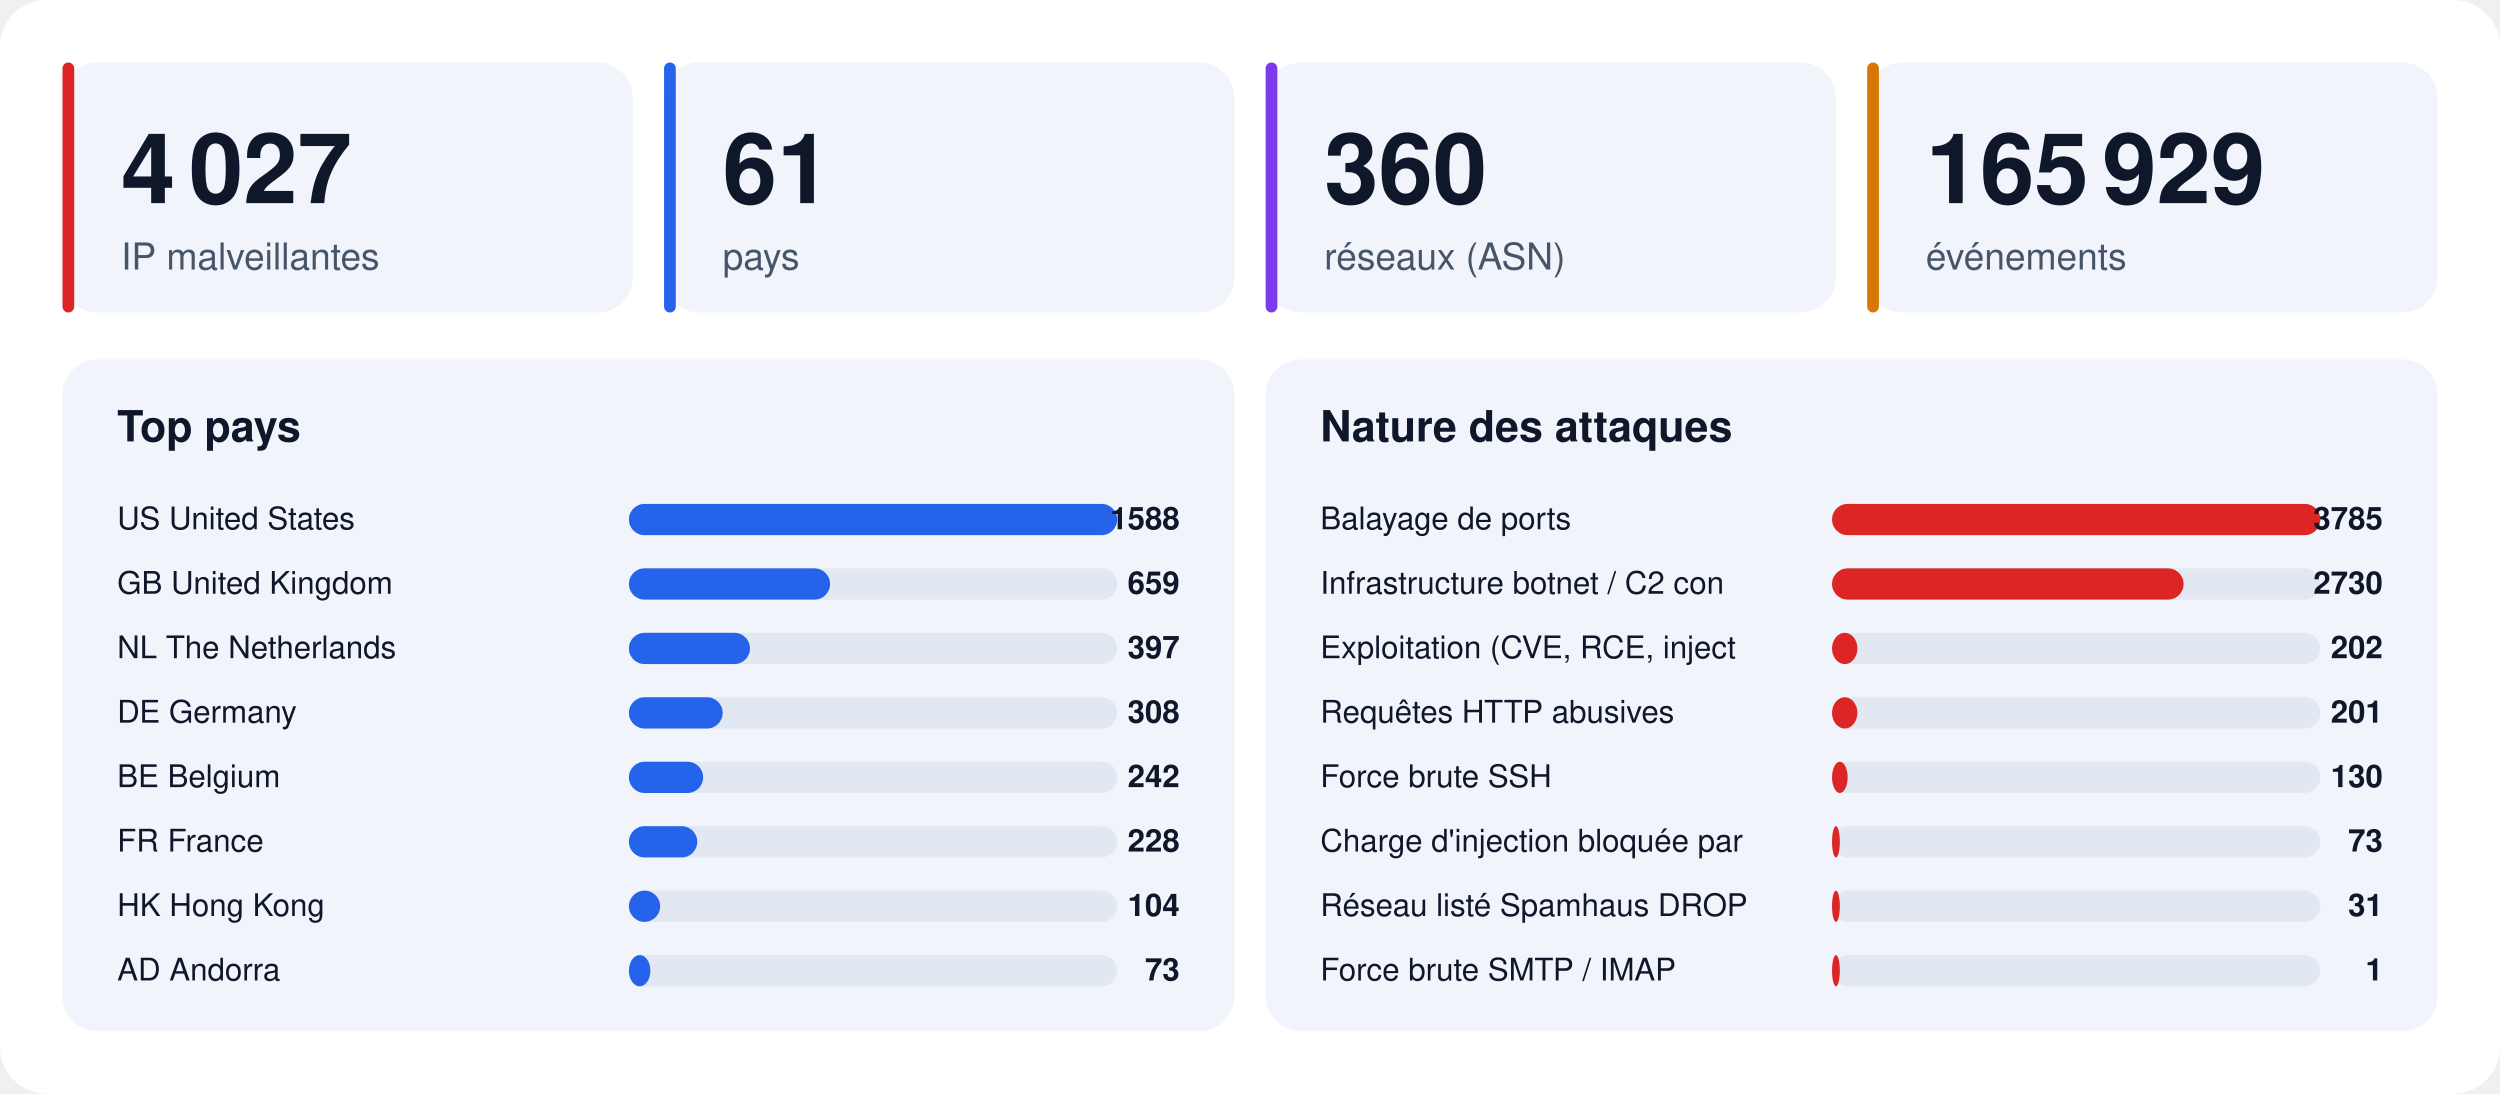
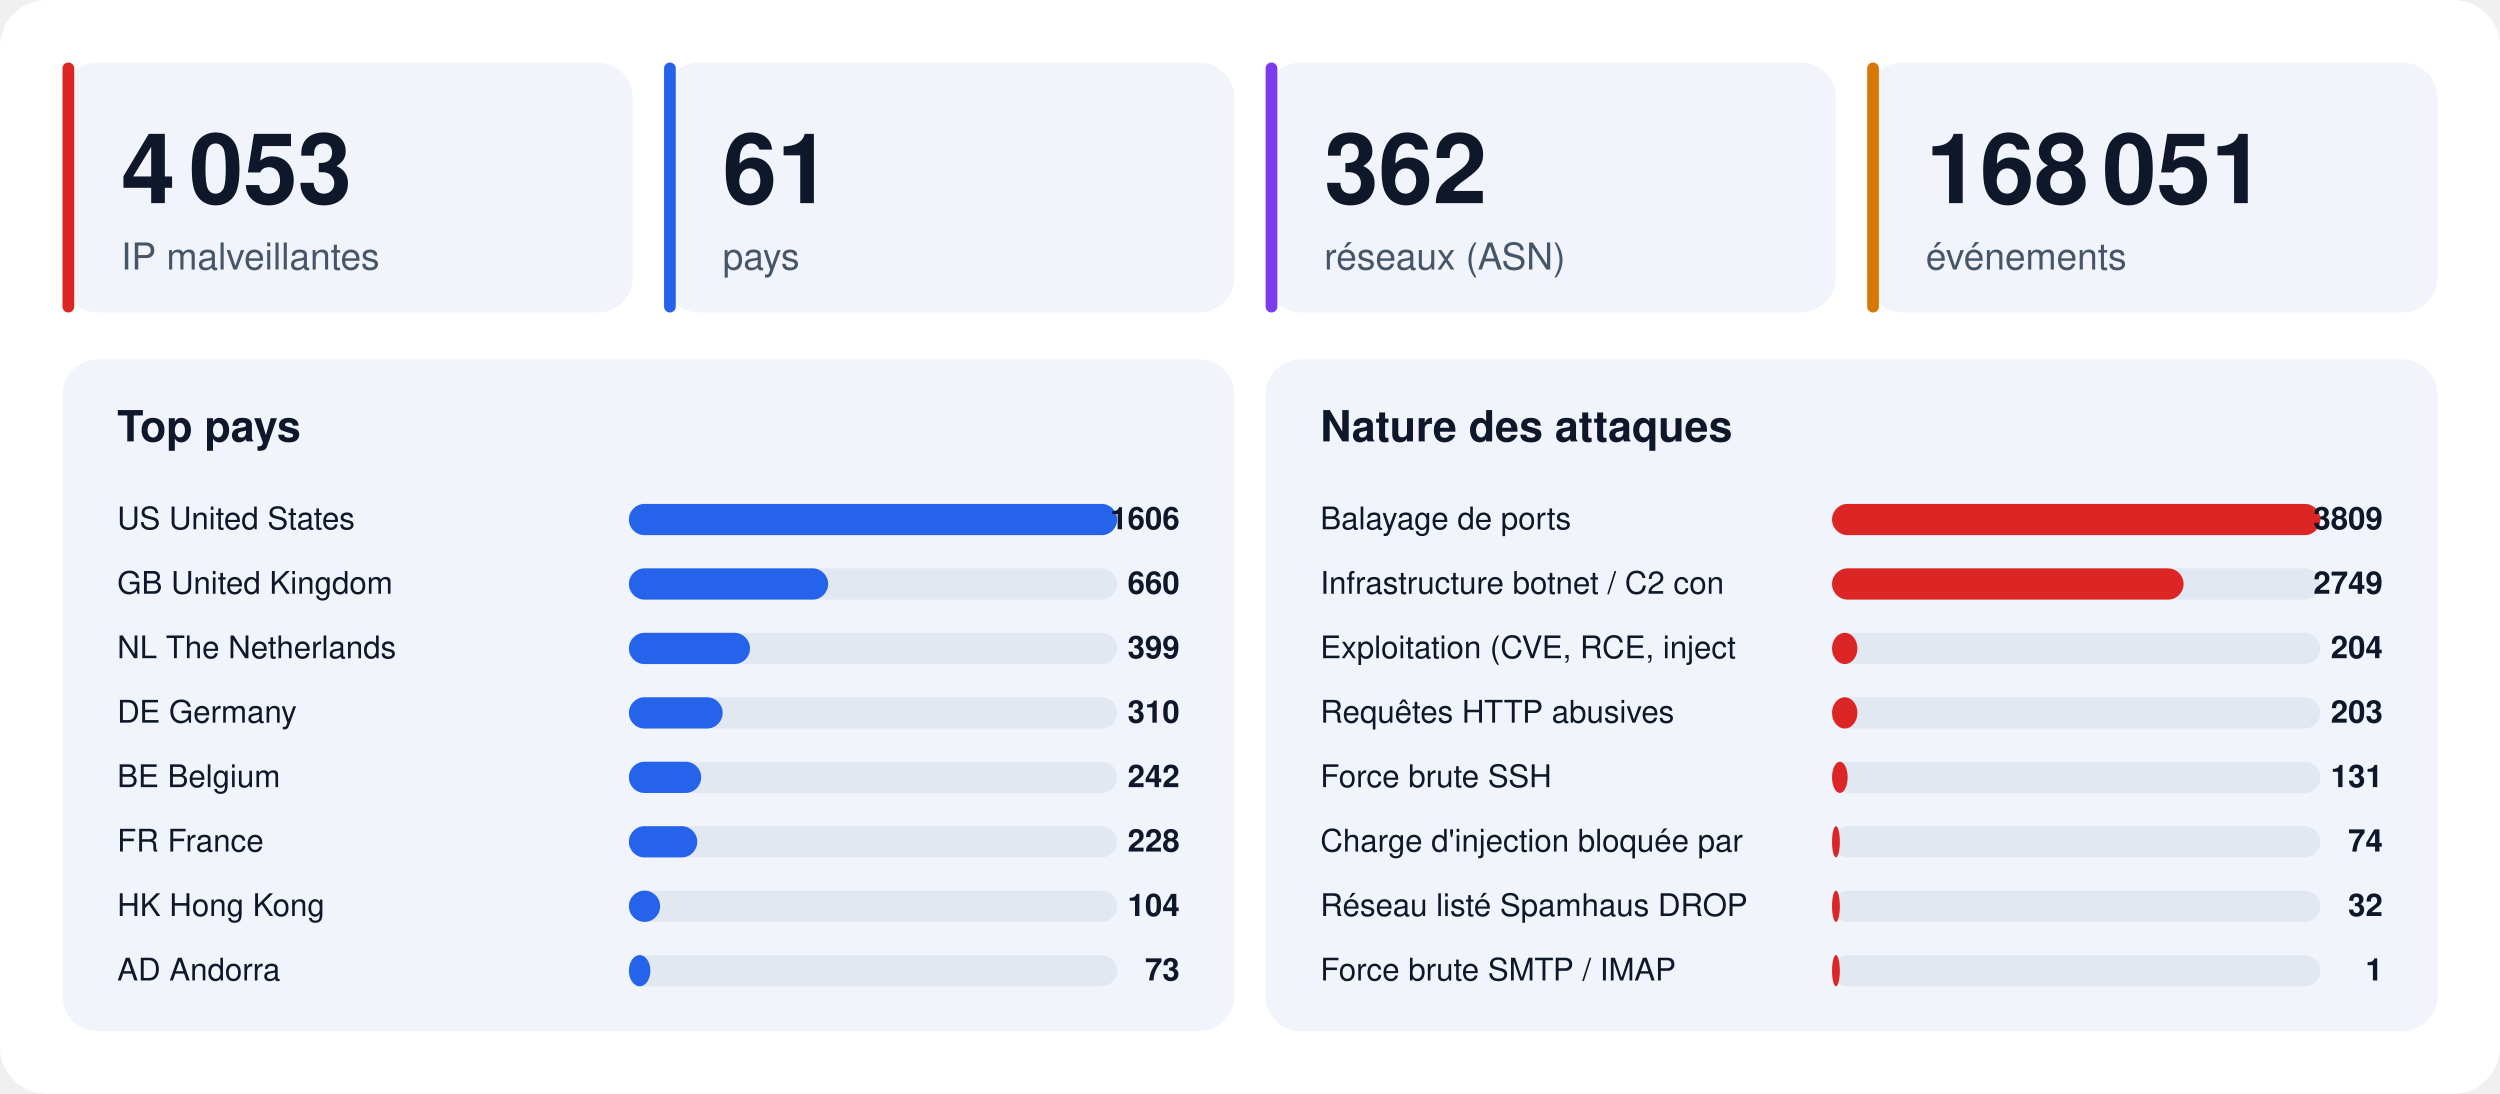
<svg xmlns="http://www.w3.org/2000/svg" width="1280" height="560" viewBox="0 0 1280 560" font-family="-apple-system,BlinkMacSystemFont,'Segoe UI',Helvetica,Arial,sans-serif">
  <rect width="1280" height="560" rx="24" fill="#ffffff" />
  <rect x="32" y="32" width="292" height="128" rx="18" fill="#f1f5fb" />
  <rect x="32" y="32" width="6" height="128" rx="3" fill="#dc2626" />
-   <text x="62" y="104" font-size="50" font-weight="800" fill="#0f172a">4 027</text>
+   <text x="62" y="104" font-size="50" font-weight="800" fill="#0f172a">4 053</text>
  <text x="62" y="138" font-size="19" fill="#475569">IP malveillantes</text>
  <rect x="340" y="32" width="292" height="128" rx="18" fill="#f1f5fb" />
  <rect x="340" y="32" width="6" height="128" rx="3" fill="#2563eb" />
  <text x="370" y="104" font-size="50" font-weight="800" fill="#0f172a">61</text>
  <text x="370" y="138" font-size="19" fill="#475569">pays</text>
  <rect x="648" y="32" width="292" height="128" rx="18" fill="#f1f5fb" />
  <rect x="648" y="32" width="6" height="128" rx="3" fill="#7c3aed" />
-   <text x="678" y="104" font-size="50" font-weight="800" fill="#0f172a">360</text>
+   <text x="678" y="104" font-size="50" font-weight="800" fill="#0f172a">362</text>
  <text x="678" y="138" font-size="19" fill="#475569">réseaux (ASN)</text>
  <rect x="956" y="32" width="292" height="128" rx="18" fill="#f1f5fb" />
  <rect x="956" y="32" width="6" height="128" rx="3" fill="#d97706" />
-   <text x="986" y="104" font-size="50" font-weight="800" fill="#0f172a">165 929</text>
+   <text x="986" y="104" font-size="50" font-weight="800" fill="#0f172a">168 051</text>
  <text x="986" y="138" font-size="19" fill="#475569">événements</text>
  <rect x="32" y="184" width="600" height="344" rx="18" fill="#f1f5fb" />
  <text x="60" y="226" font-size="22" font-weight="700" fill="#0f172a">Top pays</text>
  <text x="60" y="271" font-size="16" fill="#0f172a">US  United States</text>
  <rect x="322" y="258" width="250" height="16" rx="8" fill="#e2e8f2" />
  <rect x="322" y="258" width="250" height="16" rx="8" fill="#2563eb" />
-   <text x="604" y="271" font-size="16" font-weight="700" text-anchor="end" fill="#0f172a">1588</text>
+   <text x="604" y="271" font-size="16" font-weight="700" text-anchor="end" fill="#0f172a">1606</text>
  <text x="60" y="304" font-size="16" fill="#0f172a">GB  United Kingdom</text>
  <rect x="322" y="291" width="250" height="16" rx="8" fill="#e2e8f2" />
-   <rect x="322" y="291" width="103" height="16" rx="8" fill="#2563eb" />
-   <text x="604" y="304" font-size="16" font-weight="700" text-anchor="end" fill="#0f172a">659</text>
+   <rect x="322" y="291" width="102" height="16" rx="8" fill="#2563eb" />
+   <text x="604" y="304" font-size="16" font-weight="700" text-anchor="end" fill="#0f172a">660</text>
  <text x="60" y="337" font-size="16" fill="#0f172a">NL  The Netherlands</text>
  <rect x="322" y="324" width="250" height="16" rx="8" fill="#e2e8f2" />
  <rect x="322" y="324" width="62" height="16" rx="8" fill="#2563eb" />
-   <text x="604" y="337" font-size="16" font-weight="700" text-anchor="end" fill="#0f172a">397</text>
+   <text x="604" y="337" font-size="16" font-weight="700" text-anchor="end" fill="#0f172a">399</text>
  <text x="60" y="370" font-size="16" fill="#0f172a">DE  Germany</text>
  <rect x="322" y="357" width="250" height="16" rx="8" fill="#e2e8f2" />
  <rect x="322" y="357" width="48" height="16" rx="8" fill="#2563eb" />
-   <text x="604" y="370" font-size="16" font-weight="700" text-anchor="end" fill="#0f172a">308</text>
+   <text x="604" y="370" font-size="16" font-weight="700" text-anchor="end" fill="#0f172a">310</text>
  <text x="60" y="403" font-size="16" fill="#0f172a">BE  Belgium</text>
  <rect x="322" y="390" width="250" height="16" rx="8" fill="#e2e8f2" />
-   <rect x="322" y="390" width="38" height="16" rx="8" fill="#2563eb" />
+   <rect x="322" y="390" width="37" height="16" rx="8" fill="#2563eb" />
  <text x="604" y="403" font-size="16" font-weight="700" text-anchor="end" fill="#0f172a">242</text>
  <text x="60" y="436" font-size="16" fill="#0f172a">FR  France</text>
  <rect x="322" y="423" width="250" height="16" rx="8" fill="#e2e8f2" />
  <rect x="322" y="423" width="35" height="16" rx="8" fill="#2563eb" />
  <text x="604" y="436" font-size="16" font-weight="700" text-anchor="end" fill="#0f172a">228</text>
  <text x="60" y="469" font-size="16" fill="#0f172a">HK  Hong Kong</text>
  <rect x="322" y="456" width="250" height="16" rx="8" fill="#e2e8f2" />
  <rect x="322" y="456" width="16" height="16" rx="8" fill="#2563eb" />
  <text x="604" y="469" font-size="16" font-weight="700" text-anchor="end" fill="#0f172a">104</text>
  <text x="60" y="502" font-size="16" fill="#0f172a">AD  Andorra</text>
  <rect x="322" y="489" width="250" height="16" rx="8" fill="#e2e8f2" />
  <rect x="322" y="489" width="11" height="16" rx="8" fill="#2563eb" />
  <text x="604" y="502" font-size="16" font-weight="700" text-anchor="end" fill="#0f172a">73</text>
  <rect x="648" y="184" width="600" height="344" rx="18" fill="#f1f5fb" />
  <text x="676" y="226" font-size="22" font-weight="700" fill="#0f172a">Nature des attaques</text>
  <text x="676" y="271" font-size="16" fill="#0f172a">Balayage de ports</text>
  <rect x="938" y="258" width="250" height="16" rx="8" fill="#e2e8f2" />
  <rect x="938" y="258" width="250" height="16" rx="8" fill="#dc2626" />
-   <text x="1220" y="271" font-size="16" font-weight="700" text-anchor="end" fill="#0f172a">3785</text>
+   <text x="1220" y="271" font-size="16" font-weight="700" text-anchor="end" fill="#0f172a">3809</text>
  <text x="676" y="304" font-size="16" fill="#0f172a">Infrastructure botnet / C2 con</text>
  <rect x="938" y="291" width="250" height="16" rx="8" fill="#e2e8f2" />
  <rect x="938" y="291" width="180" height="16" rx="8" fill="#dc2626" />
-   <text x="1220" y="304" font-size="16" font-weight="700" text-anchor="end" fill="#0f172a">2730</text>
+   <text x="1220" y="304" font-size="16" font-weight="700" text-anchor="end" fill="#0f172a">2749</text>
  <text x="676" y="337" font-size="16" fill="#0f172a">Exploitation (CVE, RCE, inject</text>
  <rect x="938" y="324" width="250" height="16" rx="8" fill="#e2e8f2" />
  <rect x="938" y="324" width="13" height="16" rx="8" fill="#dc2626" />
-   <text x="1220" y="337" font-size="16" font-weight="700" text-anchor="end" fill="#0f172a">202</text>
+   <text x="1220" y="337" font-size="16" font-weight="700" text-anchor="end" fill="#0f172a">204</text>
  <text x="676" y="370" font-size="16" fill="#0f172a">Requêtes HTTP abusives</text>
  <rect x="938" y="357" width="250" height="16" rx="8" fill="#e2e8f2" />
  <rect x="938" y="357" width="13" height="16" rx="8" fill="#dc2626" />
-   <text x="1220" y="370" font-size="16" font-weight="700" text-anchor="end" fill="#0f172a">201</text>
+   <text x="1220" y="370" font-size="16" font-weight="700" text-anchor="end" fill="#0f172a">203</text>
  <text x="676" y="403" font-size="16" fill="#0f172a">Force brute SSH</text>
  <rect x="938" y="390" width="250" height="16" rx="8" fill="#e2e8f2" />
  <rect x="938" y="390" width="8" height="16" rx="8" fill="#dc2626" />
-   <text x="1220" y="403" font-size="16" font-weight="700" text-anchor="end" fill="#0f172a">130</text>
+   <text x="1220" y="403" font-size="16" font-weight="700" text-anchor="end" fill="#0f172a">131</text>
  <text x="676" y="436" font-size="16" fill="#0f172a">Charge d'injection bloquée par</text>
  <rect x="938" y="423" width="250" height="16" rx="8" fill="#e2e8f2" />
  <rect x="938" y="423" width="4" height="16" rx="8" fill="#dc2626" />
-   <text x="1220" y="436" font-size="16" font-weight="700" text-anchor="end" fill="#0f172a">73</text>
+   <text x="1220" y="436" font-size="16" font-weight="700" text-anchor="end" fill="#0f172a">74</text>
  <text x="676" y="469" font-size="16" fill="#0f172a">Réseau listé Spamhaus DROP</text>
  <rect x="938" y="456" width="250" height="16" rx="8" fill="#e2e8f2" />
  <rect x="938" y="456" width="4" height="16" rx="8" fill="#dc2626" />
-   <text x="1220" y="469" font-size="16" font-weight="700" text-anchor="end" fill="#0f172a">31</text>
+   <text x="1220" y="469" font-size="16" font-weight="700" text-anchor="end" fill="#0f172a">32</text>
  <text x="676" y="502" font-size="16" fill="#0f172a">Force brute SMTP / IMAP</text>
  <rect x="938" y="489" width="250" height="16" rx="8" fill="#e2e8f2" />
  <rect x="938" y="489" width="4" height="16" rx="8" fill="#dc2626" />
  <text x="1220" y="502" font-size="16" font-weight="700" text-anchor="end" fill="#0f172a">1</text>
</svg>
